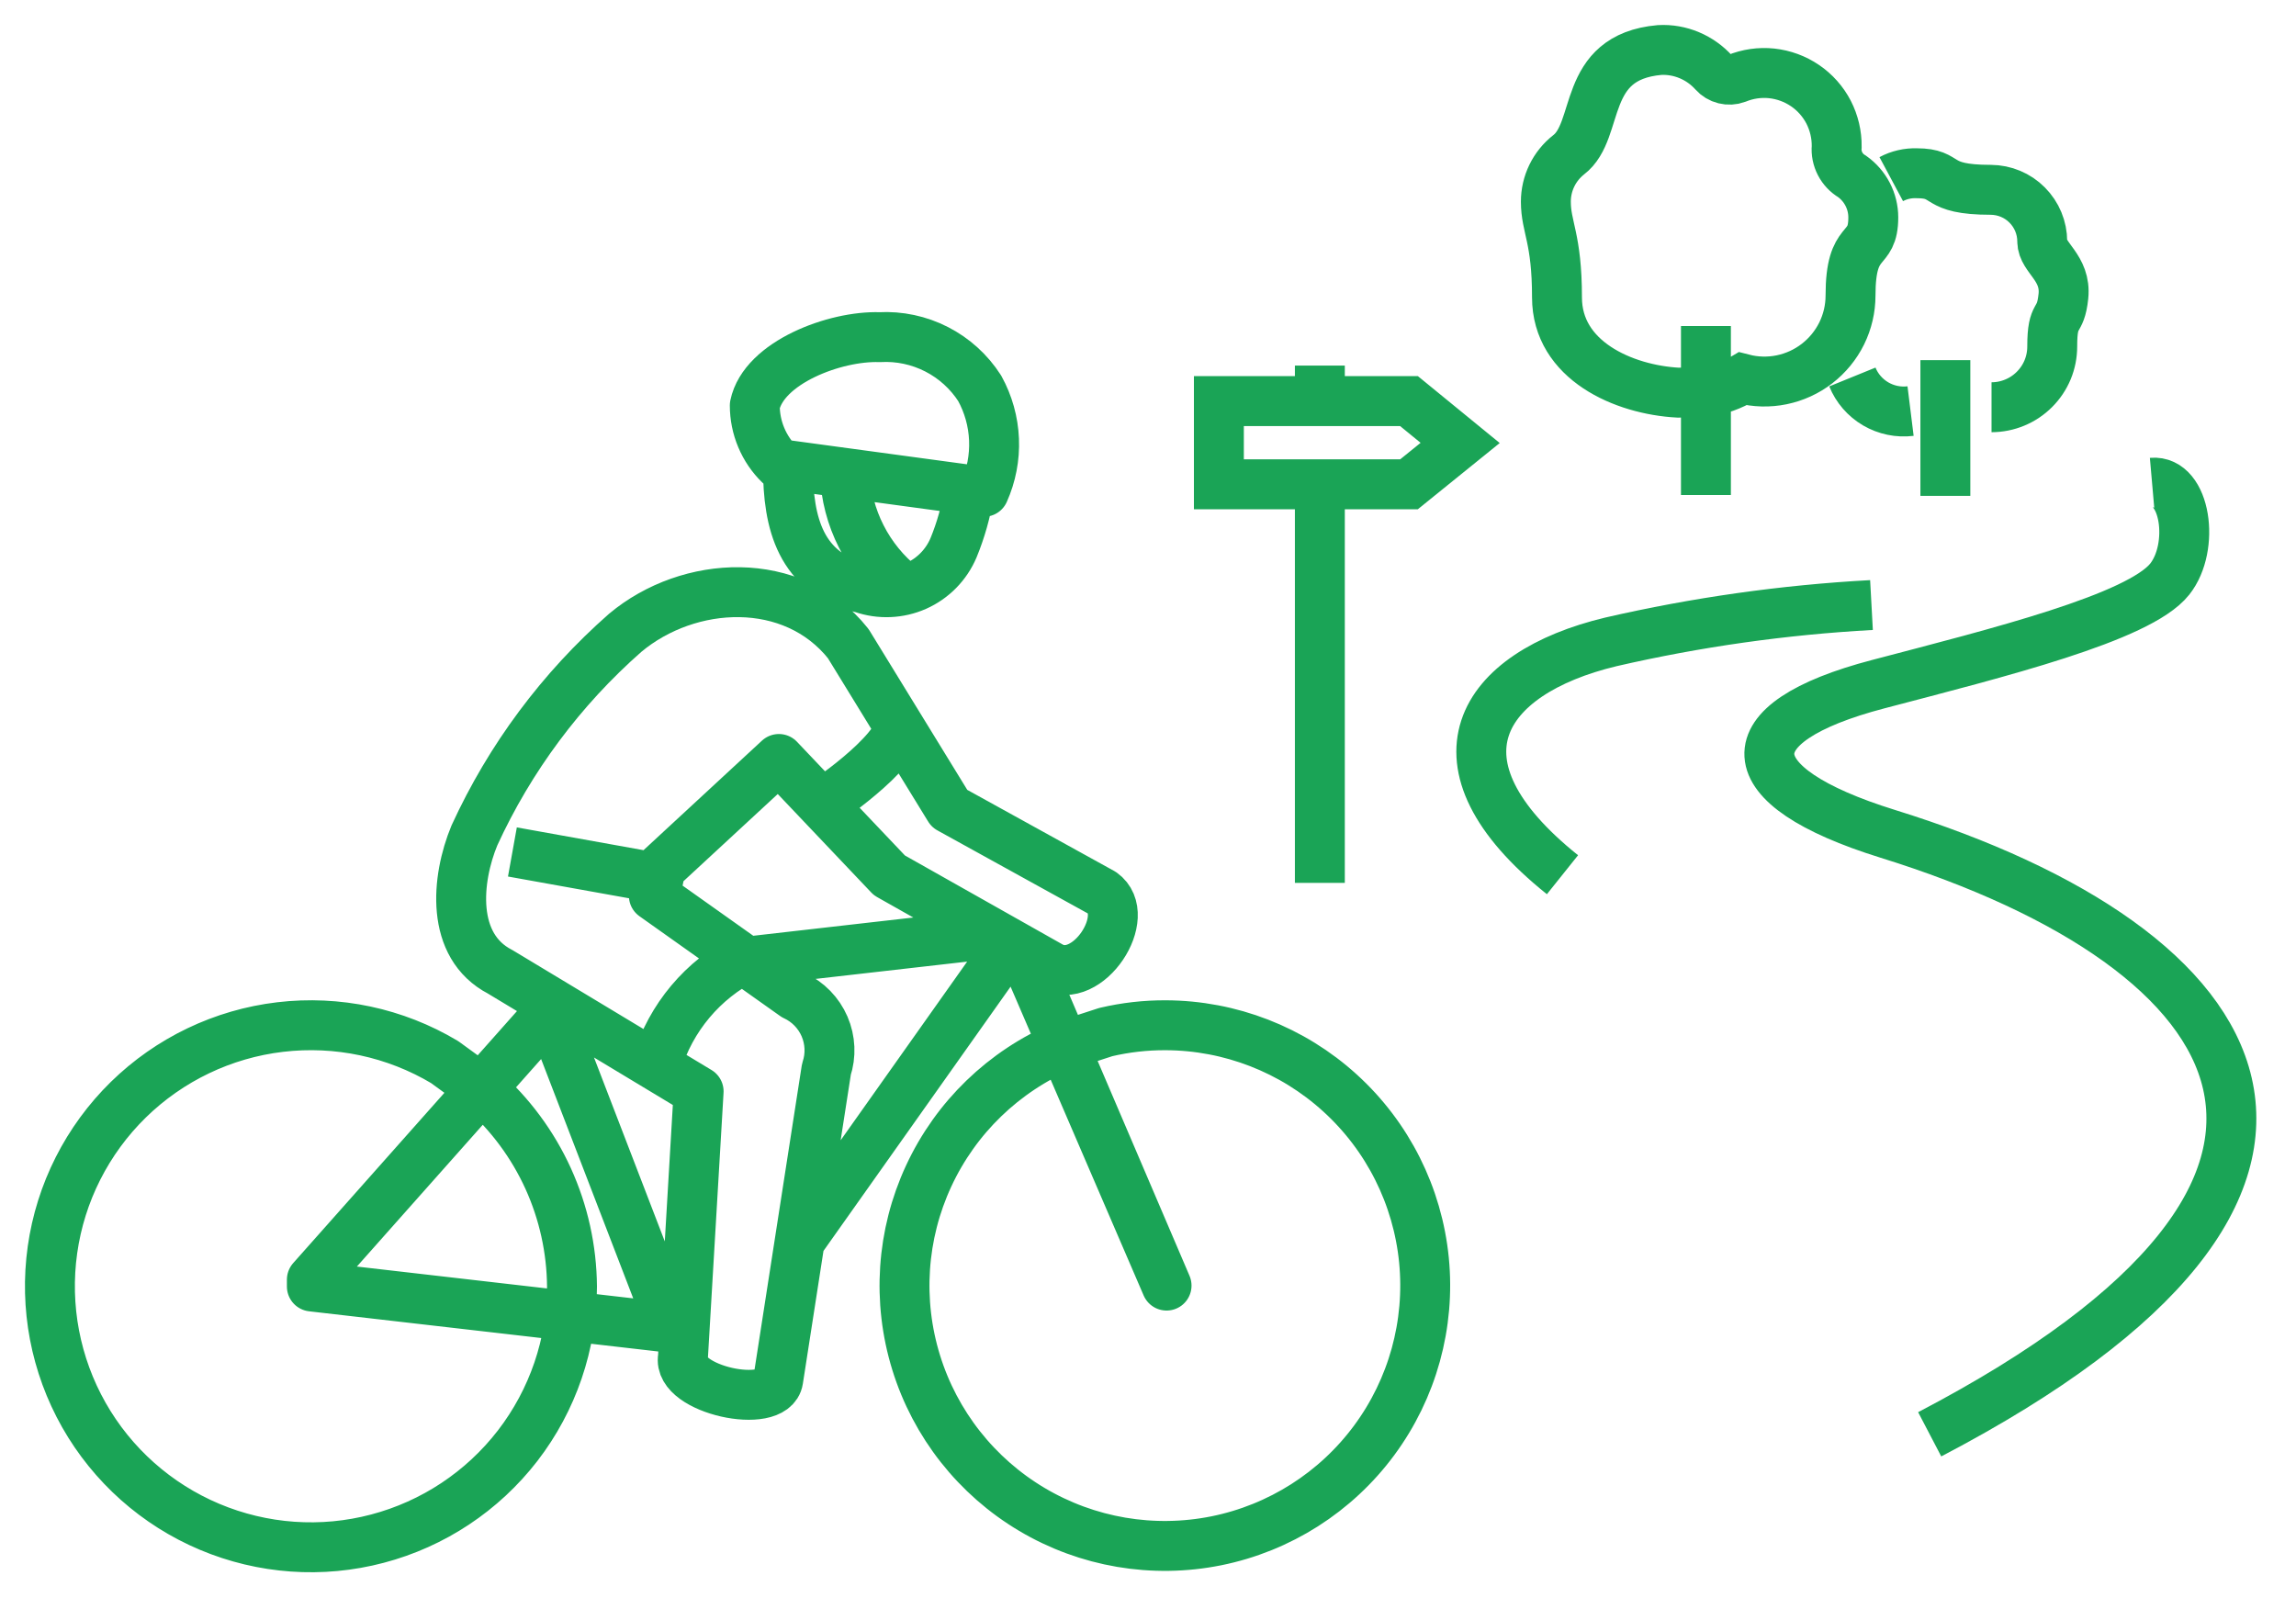
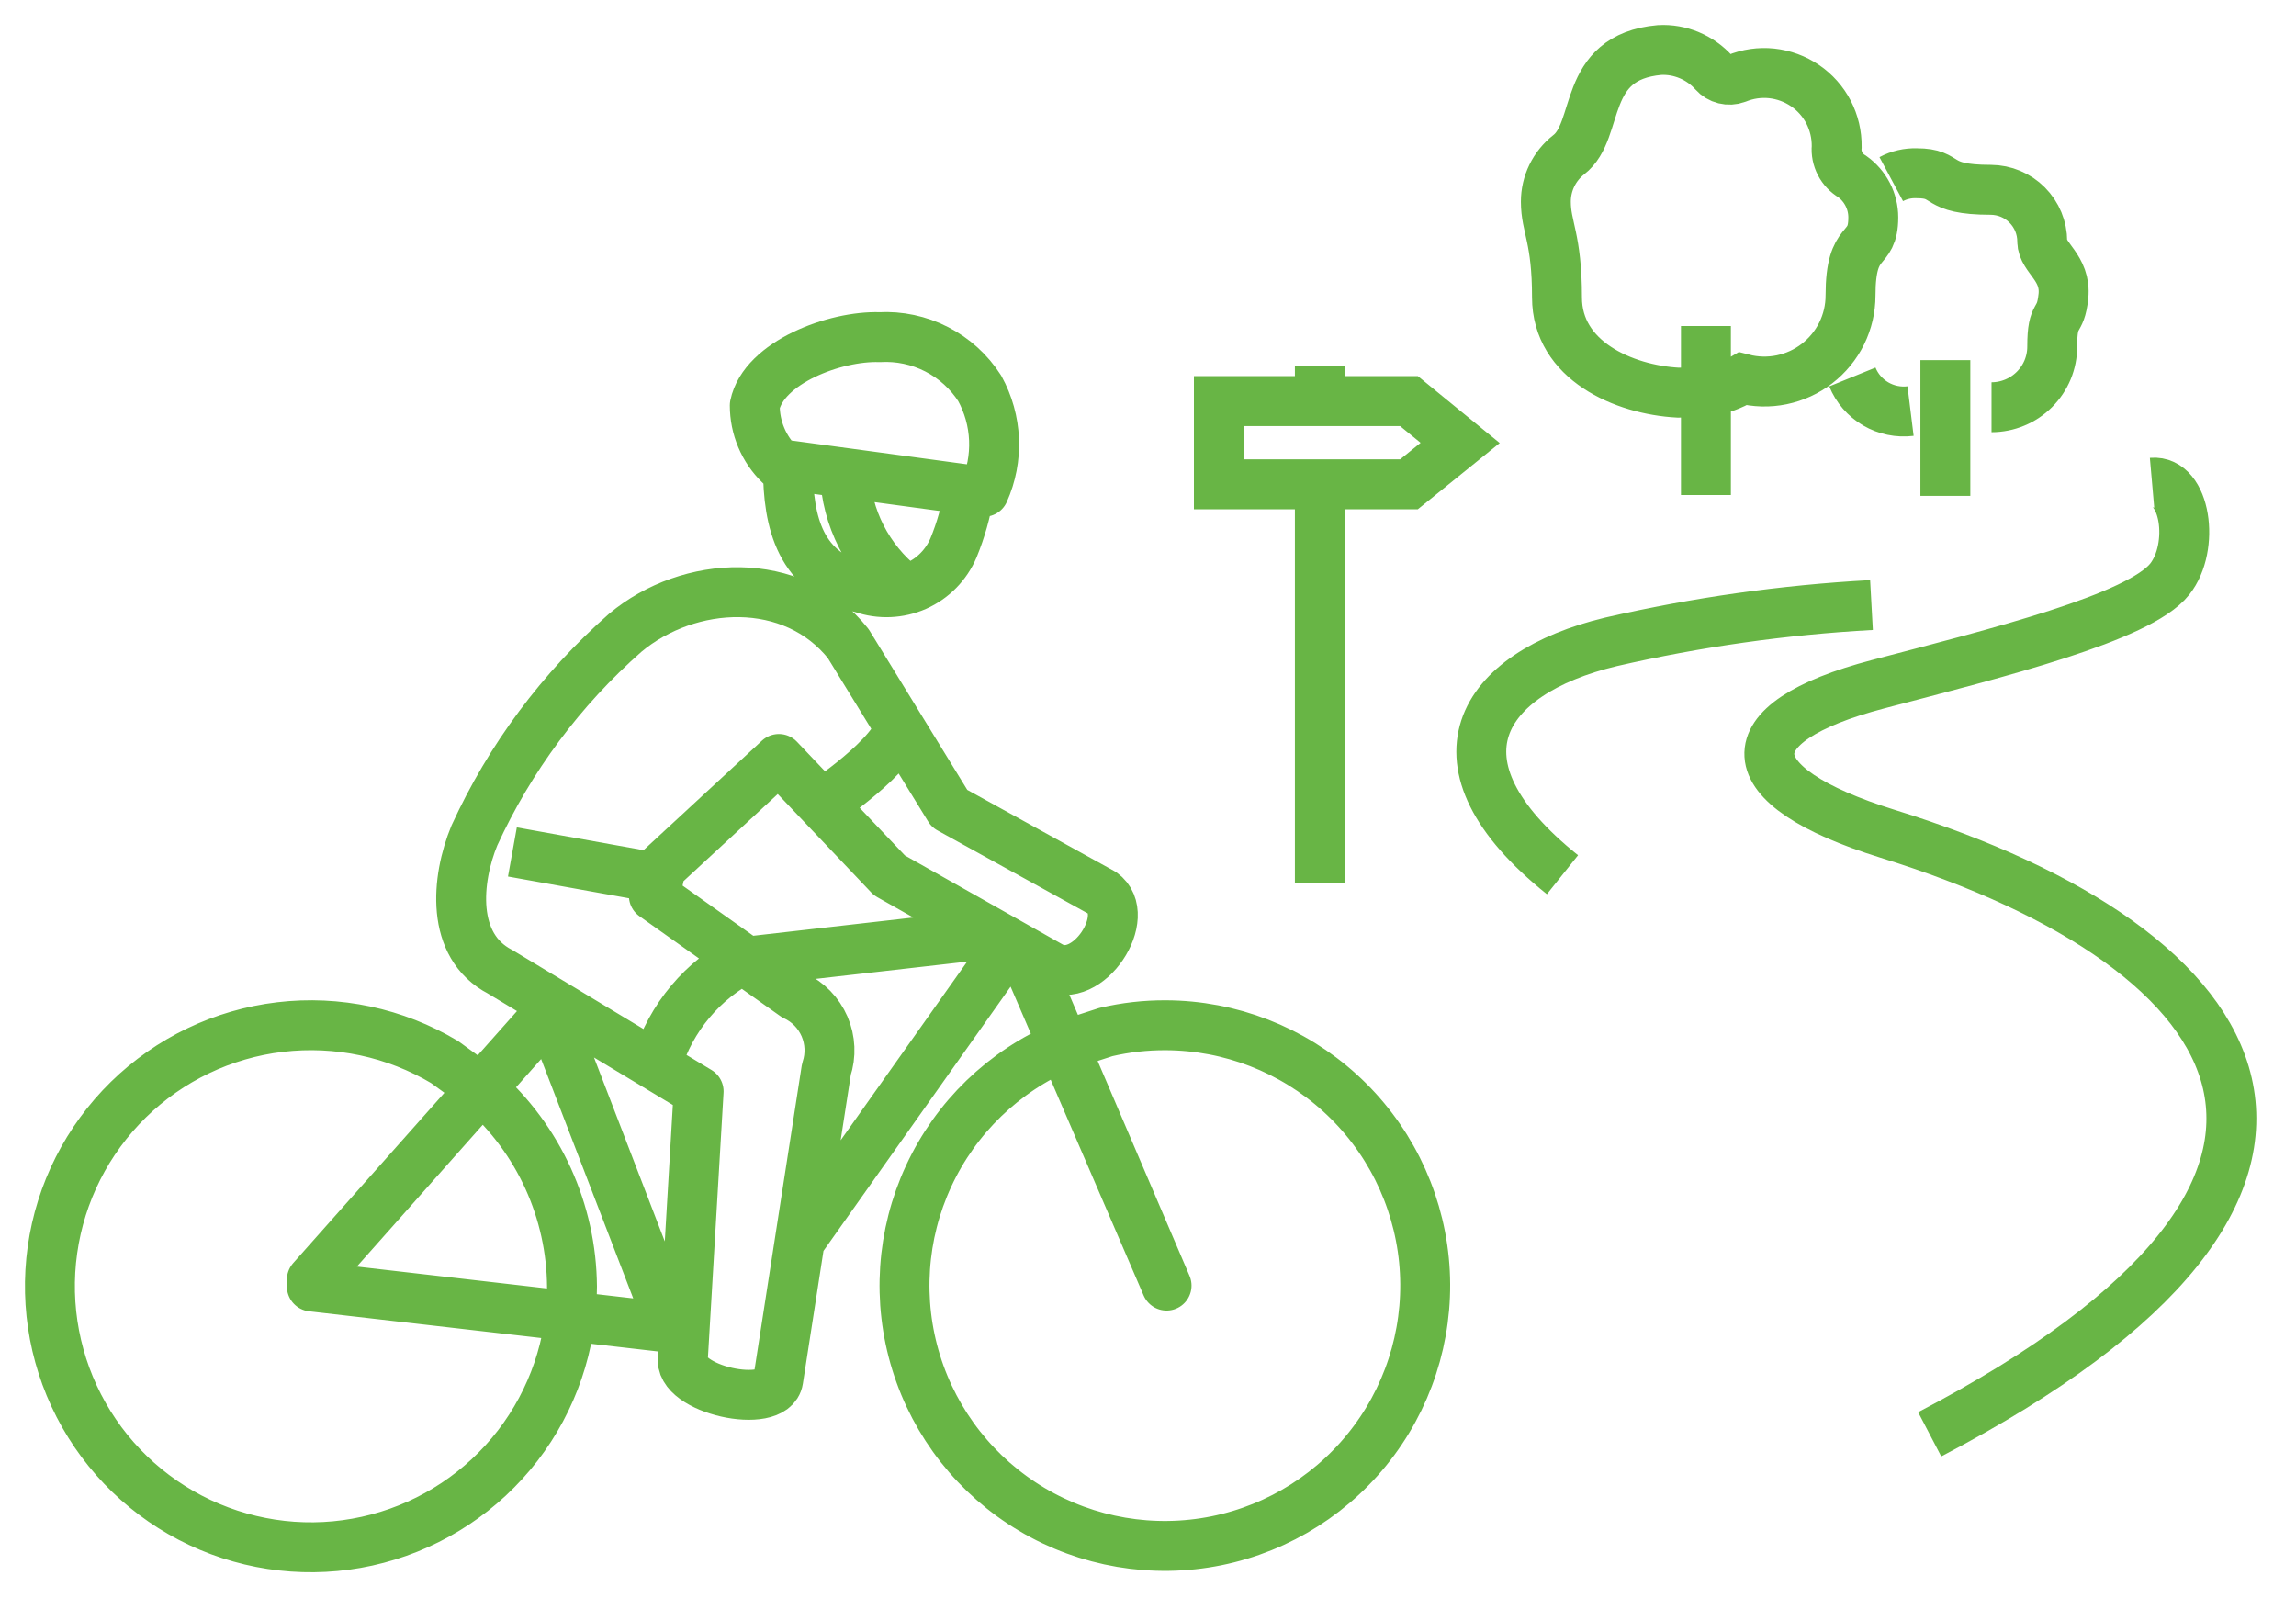
<svg xmlns="http://www.w3.org/2000/svg" width="46" height="32" viewBox="0 0 46 32" fill="none">
-   <path d="M43.116 9.671C43.79 9.612 43.982 10.956 43.471 11.602C42.856 12.377 40.023 13.079 37.631 13.707C34.657 14.486 34.725 15.743 37.818 16.705C45.253 19.014 48.255 23.725 38.661 28.736M38.278 8.236C38.036 8.266 37.79 8.215 37.579 8.092C37.368 7.968 37.204 7.779 37.112 7.553M37.891 3.589C38.048 3.505 38.224 3.465 38.401 3.471C39.071 3.471 38.725 3.803 39.886 3.803C40.16 3.805 40.422 3.914 40.614 4.108C40.807 4.302 40.916 4.564 40.916 4.838C40.916 5.165 41.399 5.361 41.34 5.935C41.28 6.509 41.116 6.222 41.116 6.942C41.116 7.102 41.085 7.26 41.024 7.408C40.963 7.555 40.873 7.689 40.76 7.802C40.647 7.915 40.513 8.005 40.365 8.066C40.218 8.127 40.06 8.159 39.9 8.159M38.975 9.935V7.215M34.178 9.917V6.532M37.495 12.122C35.736 12.218 33.99 12.465 32.274 12.86C29.645 13.489 28.502 15.283 31.304 17.525M26.443 17.689V9.703M26.443 8.067V7.325M33.622 7.867C32.525 7.808 31.194 7.22 31.194 5.958C31.194 4.765 30.971 4.555 30.971 4.04C30.971 3.86 31.012 3.681 31.091 3.519C31.17 3.356 31.285 3.214 31.427 3.102C32.074 2.61 31.663 1.143 33.249 1.002C33.453 0.991 33.657 1.027 33.845 1.106C34.033 1.185 34.202 1.305 34.338 1.457C34.394 1.52 34.467 1.564 34.548 1.584C34.629 1.604 34.715 1.6 34.793 1.571C35.016 1.48 35.257 1.445 35.496 1.47C35.735 1.496 35.965 1.58 36.163 1.715C36.362 1.85 36.524 2.033 36.635 2.246C36.745 2.46 36.801 2.697 36.798 2.938C36.787 3.056 36.811 3.175 36.866 3.281C36.921 3.387 37.005 3.475 37.107 3.535C37.238 3.628 37.344 3.751 37.418 3.893C37.492 4.036 37.531 4.194 37.531 4.355C37.531 5.106 37.075 4.696 37.075 5.922C37.075 6.185 37.014 6.445 36.898 6.681C36.781 6.917 36.612 7.123 36.404 7.284C36.196 7.445 35.953 7.556 35.696 7.609C35.438 7.662 35.171 7.655 34.916 7.589C34.69 7.725 34.439 7.815 34.178 7.853L33.622 7.867ZM24.42 8.036H28.229L29.254 8.874L28.229 9.703H24.42V8.036Z" stroke="#1AA456" stroke-miterlimit="22.93" />
-   <path d="M13.209 17.598L10.266 17.069M14.926 19.197C14.507 19.411 14.134 19.707 13.831 20.068C13.529 20.428 13.301 20.846 13.163 21.297M16.462 16.117C16.462 16.117 17.988 15.106 18.047 14.495M16.926 9.484C16.944 9.925 17.056 10.356 17.256 10.749C17.456 11.143 17.738 11.488 18.083 11.762M19.805 18.714L15.017 19.26M16.052 24.827L20.129 19.069M15.787 9.366C15.787 10.473 16.033 11.493 17.282 11.785C17.631 11.906 18.015 11.89 18.353 11.74C18.692 11.589 18.96 11.315 19.104 10.974C19.249 10.621 19.353 10.253 19.414 9.876M15.614 9.297L19.714 9.853C19.861 9.525 19.93 9.166 19.915 8.807C19.9 8.447 19.802 8.096 19.628 7.78C19.414 7.447 19.116 7.177 18.764 6.997C18.412 6.817 18.018 6.733 17.623 6.755C16.735 6.724 15.3 7.261 15.122 8.122C15.122 8.344 15.166 8.563 15.252 8.767C15.338 8.972 15.464 9.157 15.623 9.311L15.614 9.297ZM13.45 26.604L6.248 25.775V25.638L11.013 20.272L13.45 26.604ZM23.372 25.757L20.958 20.112L20.502 19.096L23.372 25.757ZM9.665 21.83C10.224 22.325 10.673 22.932 10.982 23.611C11.291 24.291 11.454 25.028 11.46 25.775C11.459 26.929 11.076 28.05 10.371 28.965C9.666 29.878 8.678 30.533 7.562 30.827C6.446 31.122 5.264 31.038 4.2 30.59C3.136 30.142 2.251 29.355 1.681 28.351C1.112 27.347 0.89 26.183 1.051 25.04C1.212 23.897 1.747 22.84 2.572 22.032C3.397 21.225 4.466 20.713 5.612 20.577C6.758 20.441 7.917 20.687 8.908 21.279L9.665 21.83ZM22.156 20.677C22.549 20.585 22.951 20.539 23.354 20.541C24.646 20.545 25.891 21.028 26.847 21.898C27.803 22.767 28.402 23.96 28.529 25.247C28.655 26.532 28.299 27.82 27.531 28.858C26.763 29.897 25.636 30.614 24.369 30.87C23.102 31.125 21.786 30.902 20.675 30.242C19.564 29.582 18.737 28.534 18.355 27.299C17.973 26.065 18.062 24.733 18.606 23.561C19.15 22.388 20.11 21.46 21.3 20.955L22.156 20.677ZM13.1 17.948L15.919 19.948C16.189 20.073 16.402 20.293 16.52 20.565C16.637 20.837 16.651 21.143 16.557 21.424L15.591 27.647C15.496 28.258 13.564 27.843 13.683 27.192L13.997 21.866L10.02 19.47C9.018 18.951 9.141 17.616 9.505 16.737C10.216 15.187 11.245 13.804 12.526 12.678C13.801 11.612 15.888 11.502 16.995 12.896L19.022 16.199L22.083 17.889C22.721 18.345 21.792 19.775 21.049 19.361L17.819 17.538L15.605 15.206L13.236 17.397L13.131 17.912L13.1 17.948Z" stroke="#1AA456" stroke-linejoin="round" />
+   <path d="M43.116 9.671C43.79 9.612 43.982 10.956 43.471 11.602C42.856 12.377 40.023 13.079 37.631 13.707C34.657 14.486 34.725 15.743 37.818 16.705C45.253 19.014 48.255 23.725 38.661 28.736M38.278 8.236C38.036 8.266 37.79 8.215 37.579 8.092C37.368 7.968 37.204 7.779 37.112 7.553M37.891 3.589C38.048 3.505 38.224 3.465 38.401 3.471C39.071 3.471 38.725 3.803 39.886 3.803C40.16 3.805 40.422 3.914 40.614 4.108C40.807 4.302 40.916 4.564 40.916 4.838C40.916 5.165 41.399 5.361 41.34 5.935C41.28 6.509 41.116 6.222 41.116 6.942C41.116 7.102 41.085 7.26 41.024 7.408C40.963 7.555 40.873 7.689 40.76 7.802C40.647 7.915 40.513 8.005 40.365 8.066C40.218 8.127 40.06 8.159 39.9 8.159M38.975 9.935V7.215M34.178 9.917V6.532M37.495 12.122C35.736 12.218 33.99 12.465 32.274 12.86C29.645 13.489 28.502 15.283 31.304 17.525M26.443 17.689V9.703M26.443 8.067V7.325M33.622 7.867C32.525 7.808 31.194 7.22 31.194 5.958C31.194 4.765 30.971 4.555 30.971 4.04C30.971 3.86 31.012 3.681 31.091 3.519C31.17 3.356 31.285 3.214 31.427 3.102C32.074 2.61 31.663 1.143 33.249 1.002C33.453 0.991 33.657 1.027 33.845 1.106C34.033 1.185 34.202 1.305 34.338 1.457C34.394 1.52 34.467 1.564 34.548 1.584C34.629 1.604 34.715 1.6 34.793 1.571C35.016 1.48 35.257 1.445 35.496 1.47C35.735 1.496 35.965 1.58 36.163 1.715C36.362 1.85 36.524 2.033 36.635 2.246C36.745 2.46 36.801 2.697 36.798 2.938C36.787 3.056 36.811 3.175 36.866 3.281C36.921 3.387 37.005 3.475 37.107 3.535C37.238 3.628 37.344 3.751 37.418 3.893C37.492 4.036 37.531 4.194 37.531 4.355C37.531 5.106 37.075 4.696 37.075 5.922C37.075 6.185 37.014 6.445 36.898 6.681C36.781 6.917 36.612 7.123 36.404 7.284C36.196 7.445 35.953 7.556 35.696 7.609C35.438 7.662 35.171 7.655 34.916 7.589C34.69 7.725 34.439 7.815 34.178 7.853L33.622 7.867ZM24.42 8.036H28.229L29.254 8.874L28.229 9.703H24.42V8.036Z" stroke="#68B545" stroke-miterlimit="22.93" />
+   <path d="M13.209 17.598L10.266 17.069M14.926 19.197C14.507 19.411 14.134 19.707 13.831 20.068C13.529 20.428 13.301 20.846 13.163 21.297M16.462 16.117C16.462 16.117 17.988 15.106 18.047 14.495M16.926 9.484C16.944 9.925 17.056 10.356 17.256 10.749C17.456 11.143 17.738 11.488 18.083 11.762M19.805 18.714L15.017 19.26M16.052 24.827L20.129 19.069M15.787 9.366C15.787 10.473 16.033 11.493 17.282 11.785C17.631 11.906 18.015 11.89 18.353 11.74C18.692 11.589 18.96 11.315 19.104 10.974C19.249 10.621 19.353 10.253 19.414 9.876M15.614 9.297L19.714 9.853C19.861 9.525 19.93 9.166 19.915 8.807C19.9 8.447 19.802 8.096 19.628 7.78C19.414 7.447 19.116 7.177 18.764 6.997C18.412 6.817 18.018 6.733 17.623 6.755C16.735 6.724 15.3 7.261 15.122 8.122C15.122 8.344 15.166 8.563 15.252 8.767C15.338 8.972 15.464 9.157 15.623 9.311L15.614 9.297ZM13.45 26.604L6.248 25.775V25.638L11.013 20.272L13.45 26.604ZM23.372 25.757L20.958 20.112L20.502 19.096L23.372 25.757ZM9.665 21.83C10.224 22.325 10.673 22.932 10.982 23.611C11.291 24.291 11.454 25.028 11.46 25.775C11.459 26.929 11.076 28.05 10.371 28.965C9.666 29.878 8.678 30.533 7.562 30.827C6.446 31.122 5.264 31.038 4.2 30.59C3.136 30.142 2.251 29.355 1.681 28.351C1.112 27.347 0.89 26.183 1.051 25.04C1.212 23.897 1.747 22.84 2.572 22.032C3.397 21.225 4.466 20.713 5.612 20.577C6.758 20.441 7.917 20.687 8.908 21.279L9.665 21.83ZM22.156 20.677C22.549 20.585 22.951 20.539 23.354 20.541C24.646 20.545 25.891 21.028 26.847 21.898C27.803 22.767 28.402 23.96 28.529 25.247C28.655 26.532 28.299 27.82 27.531 28.858C26.763 29.897 25.636 30.614 24.369 30.87C23.102 31.125 21.786 30.902 20.675 30.242C19.564 29.582 18.737 28.534 18.355 27.299C17.973 26.065 18.062 24.733 18.606 23.561C19.15 22.388 20.11 21.46 21.3 20.955L22.156 20.677ZM13.1 17.948L15.919 19.948C16.189 20.073 16.402 20.293 16.52 20.565C16.637 20.837 16.651 21.143 16.557 21.424L15.591 27.647C15.496 28.258 13.564 27.843 13.683 27.192L13.997 21.866L10.02 19.47C9.018 18.951 9.141 17.616 9.505 16.737C10.216 15.187 11.245 13.804 12.526 12.678C13.801 11.612 15.888 11.502 16.995 12.896L19.022 16.199L22.083 17.889C22.721 18.345 21.792 19.775 21.049 19.361L17.819 17.538L15.605 15.206L13.236 17.397L13.131 17.912L13.1 17.948Z" stroke="#68B545" stroke-linejoin="round" />
</svg>
